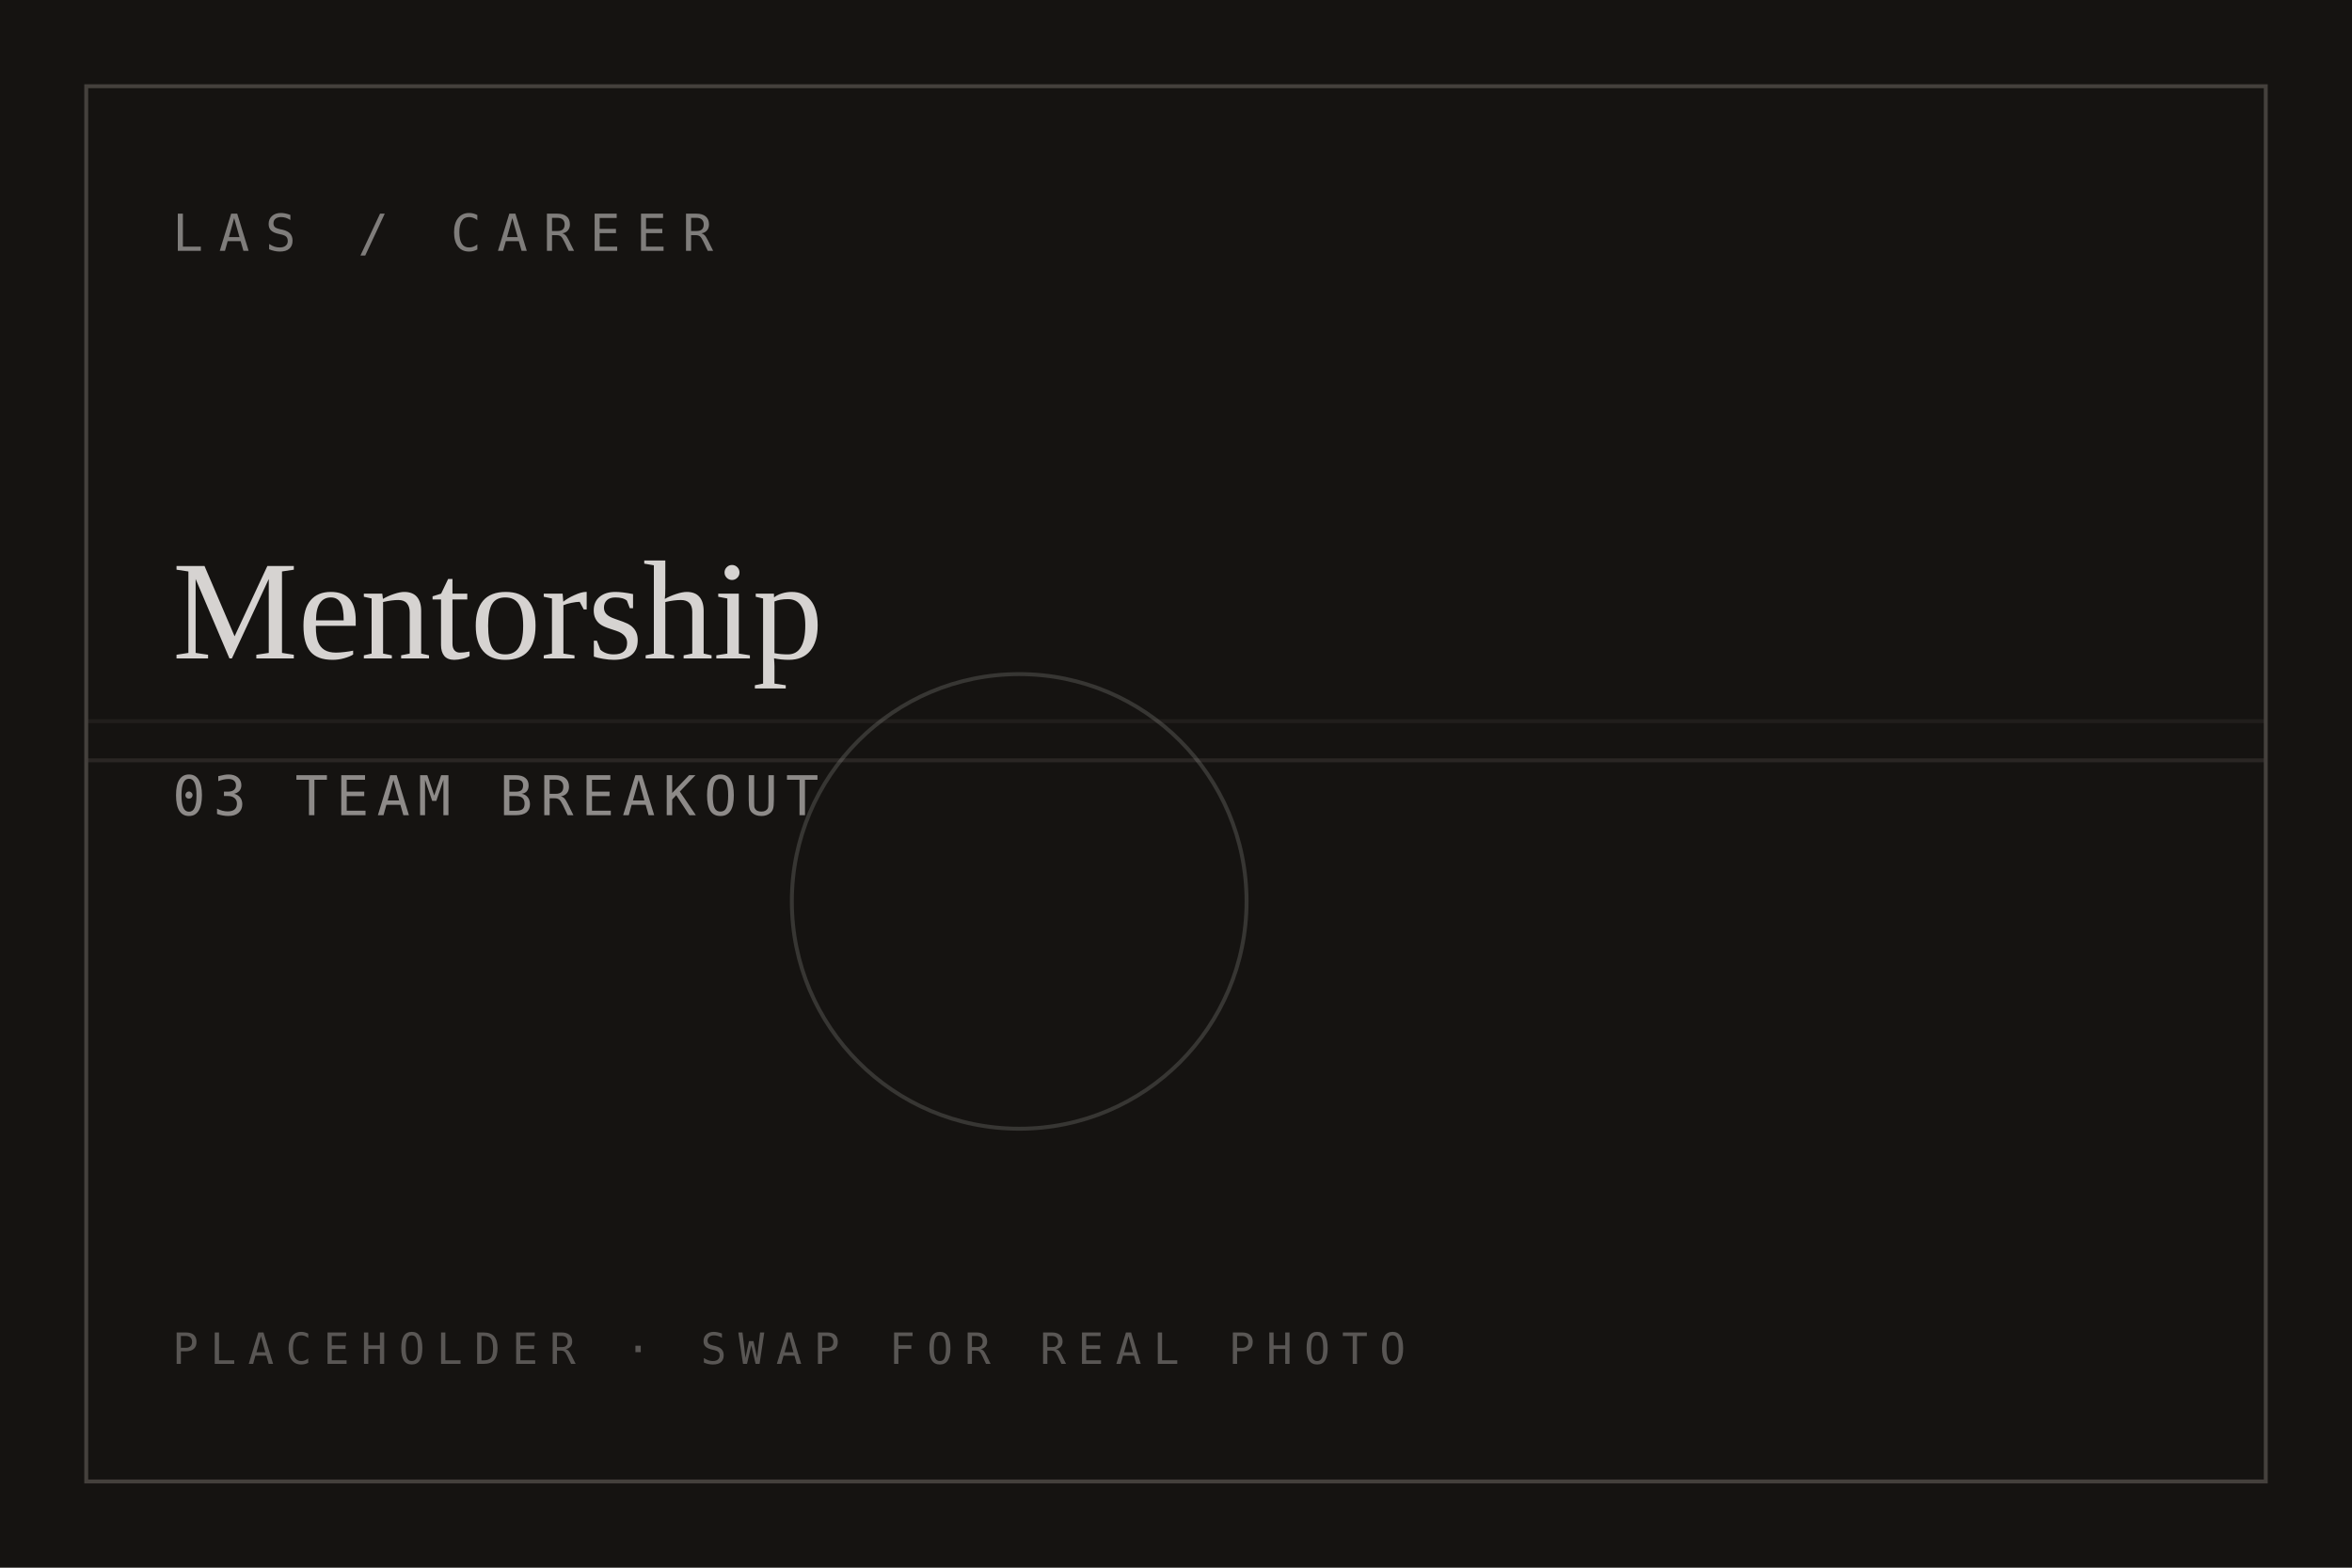
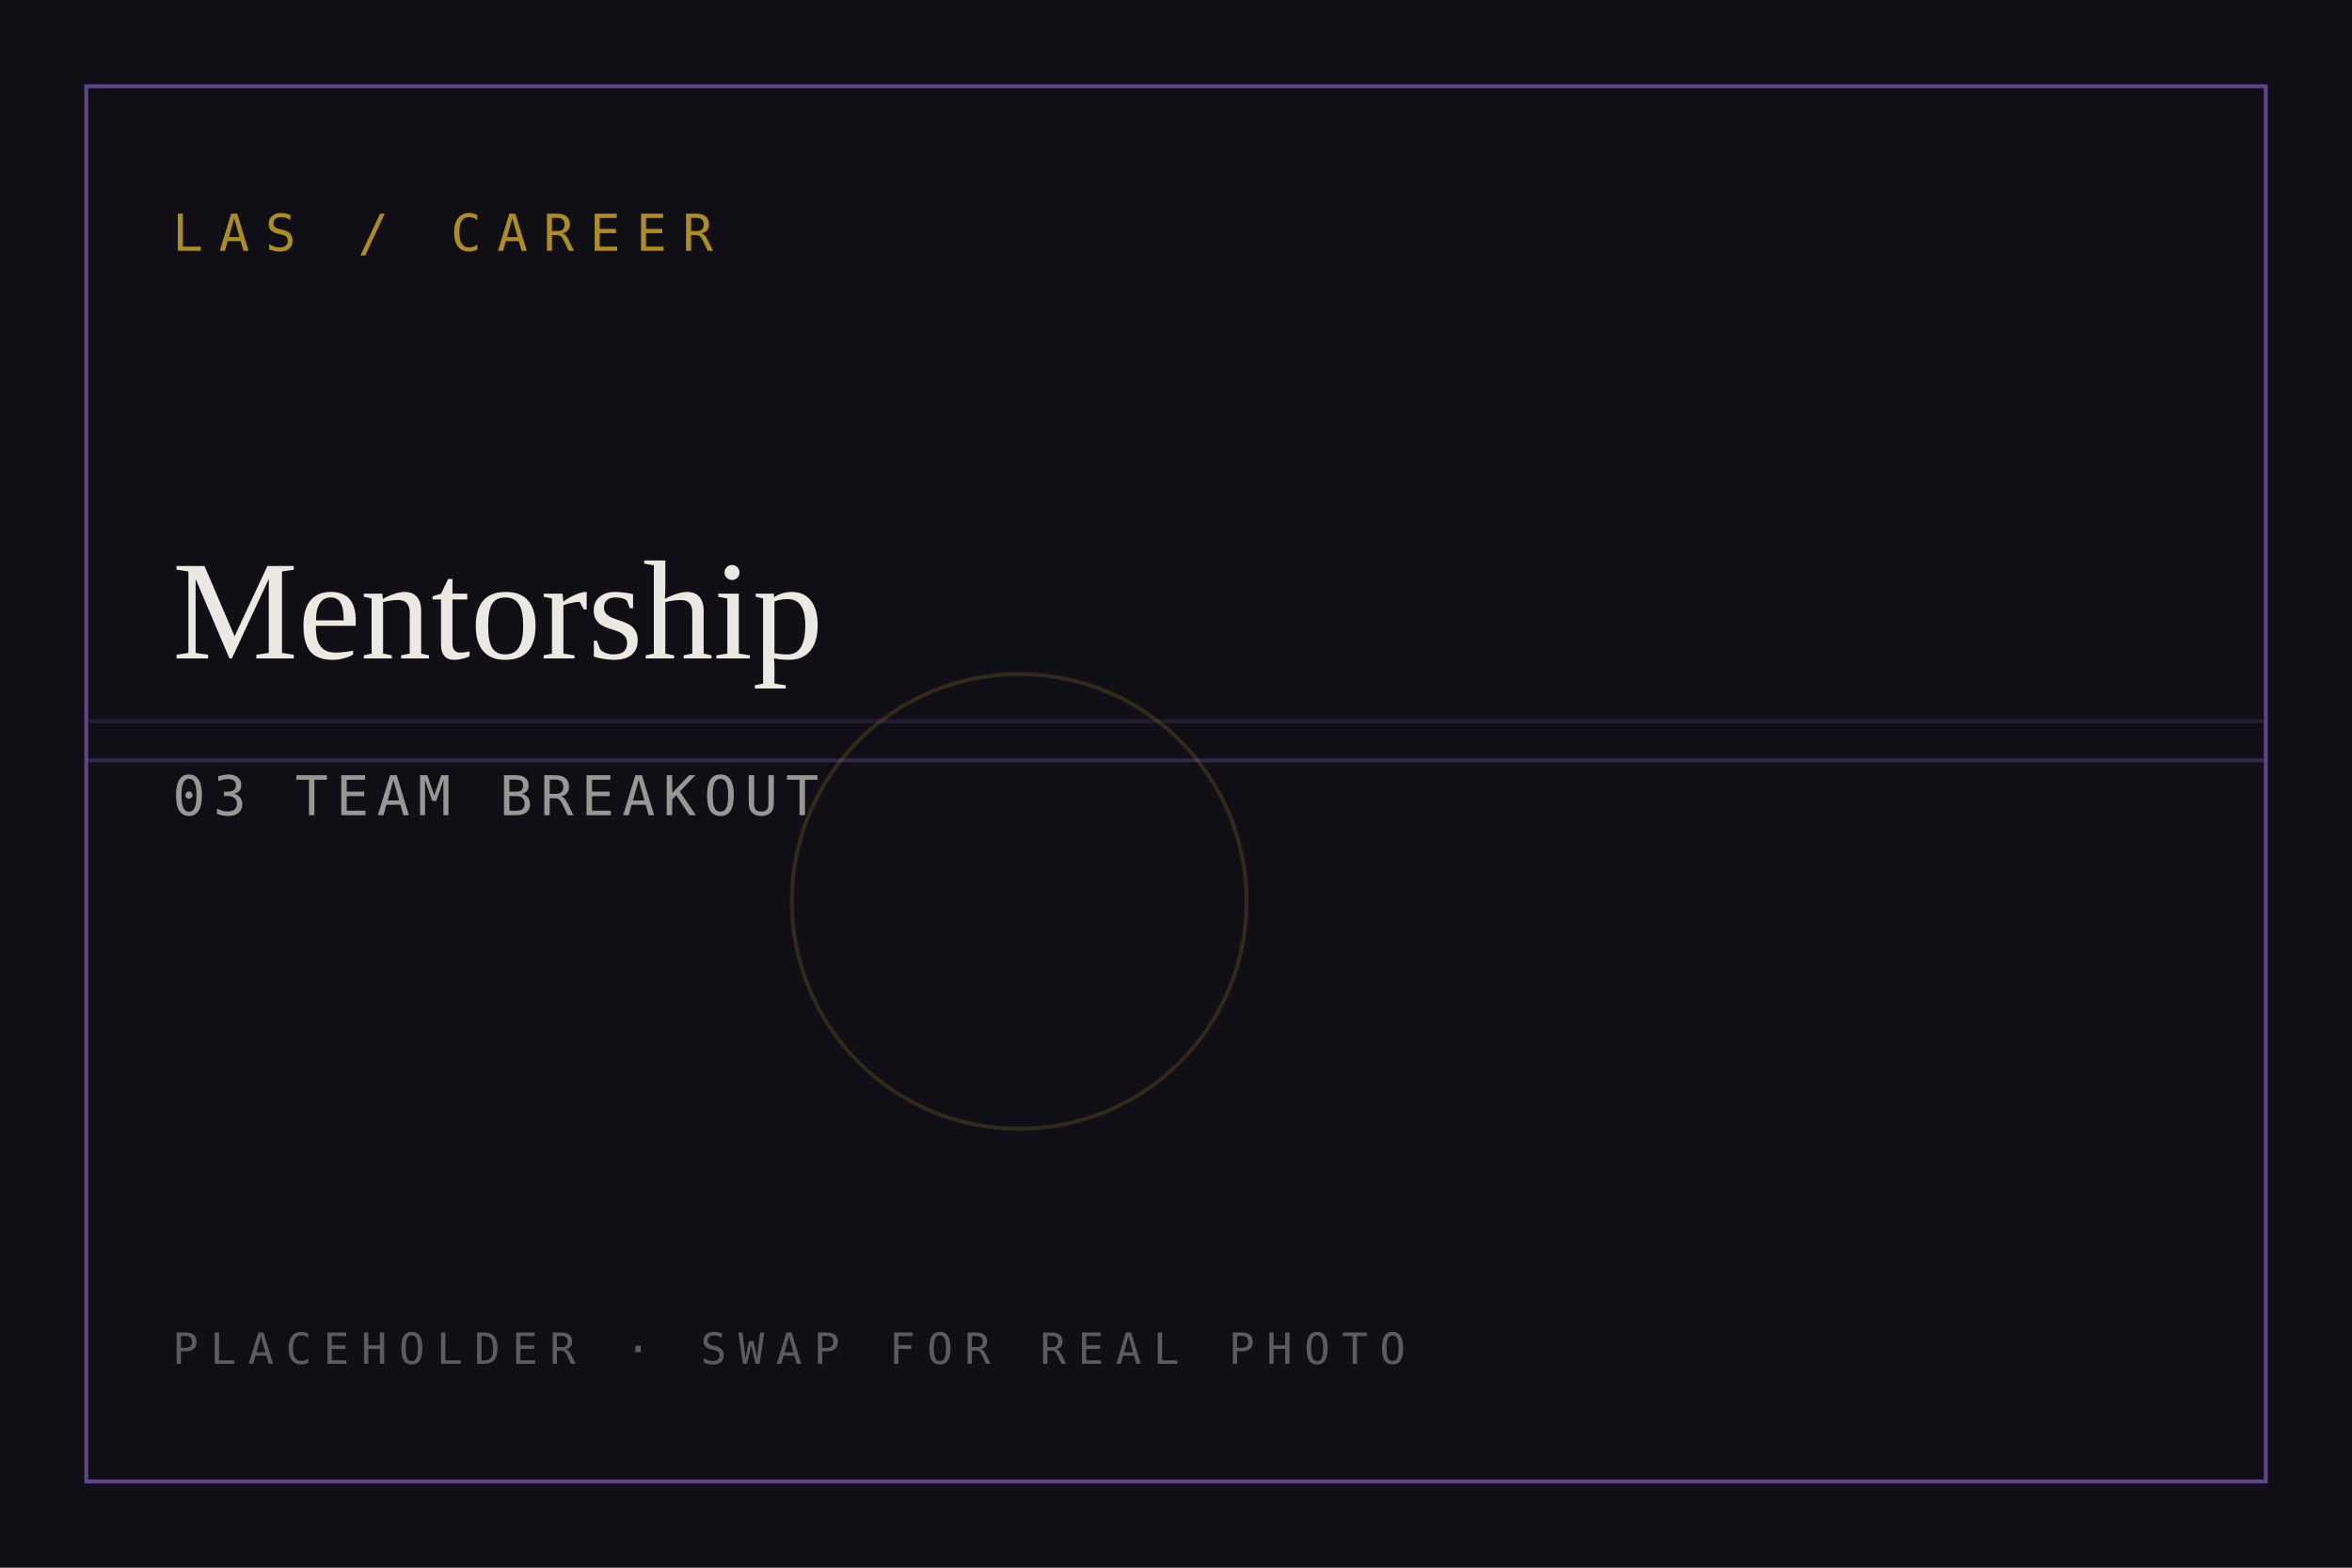
<svg xmlns="http://www.w3.org/2000/svg" width="600" height="400" viewBox="0 0 600 400" role="img" aria-label="Mentorship Team breakout">
-   <rect width="600" height="400" fill="#151311" />
-   <rect x="22" y="22" width="556" height="356" fill="none" stroke="#44403c" stroke-width="1" />
-   <path d="M22 194 H578" stroke="#44403c" stroke-opacity="0.45" />
-   <path d="M22 184 H578" stroke="#44403c" stroke-opacity="0.25" />
-   <circle cx="260" cy="230" r="58" fill="none" stroke="#d6d3d1" stroke-opacity="0.18" />
-   <text x="44" y="64" fill="#d6d3d1" fill-opacity="0.55" font-family="ui-monospace, SFMono-Regular, Menlo, monospace" font-size="13" letter-spacing="4">LAS / CAREER</text>
-   <text x="44" y="168" fill="#d6d3d1" font-family="Georgia, 'Times New Roman', serif" font-size="36">Mentorship</text>
-   <text x="44" y="208" fill="#d6d3d1" fill-opacity="0.62" font-family="ui-monospace, SFMono-Regular, Menlo, monospace" font-size="14" letter-spacing="2">03  TEAM BREAKOUT</text>
-   <text x="44" y="348" fill="#d6d3d1" fill-opacity="0.35" font-family="ui-monospace, SFMono-Regular, Menlo, monospace" font-size="11" letter-spacing="3">PLACEHOLDER  ·  SWAP FOR REAL PHOTO</text>
+   <rect width="600" height="400" fill="#100f16" />
+   <rect x="22" y="22" width="556" height="356" fill="none" stroke="#5c4588" stroke-width="1" />
+   <path d="M22 194 H578" stroke="#5c4588" stroke-opacity="0.45" />
+   <path d="M22 184 H578" stroke="#5c4588" stroke-opacity="0.25" />
+   <circle cx="260" cy="230" r="58" fill="none" stroke="#c9a227" stroke-opacity="0.18" />
+   <text x="44" y="64" fill="#c9a227" fill-opacity="0.85" font-family="ui-monospace, SFMono-Regular, Menlo, monospace" font-size="13" letter-spacing="4">LAS / CAREER</text>
+   <text x="44" y="168" fill="#ece9e2" font-family="Georgia, 'Times New Roman', serif" font-size="36">Mentorship</text>
+   <text x="44" y="208" fill="#ece9e2" fill-opacity="0.62" font-family="ui-monospace, SFMono-Regular, Menlo, monospace" font-size="14" letter-spacing="2">03  TEAM BREAKOUT</text>
+   <text x="44" y="348" fill="#ece9e2" fill-opacity="0.35" font-family="ui-monospace, SFMono-Regular, Menlo, monospace" font-size="11" letter-spacing="3">PLACEHOLDER  ·  SWAP FOR REAL PHOTO</text>
</svg>
